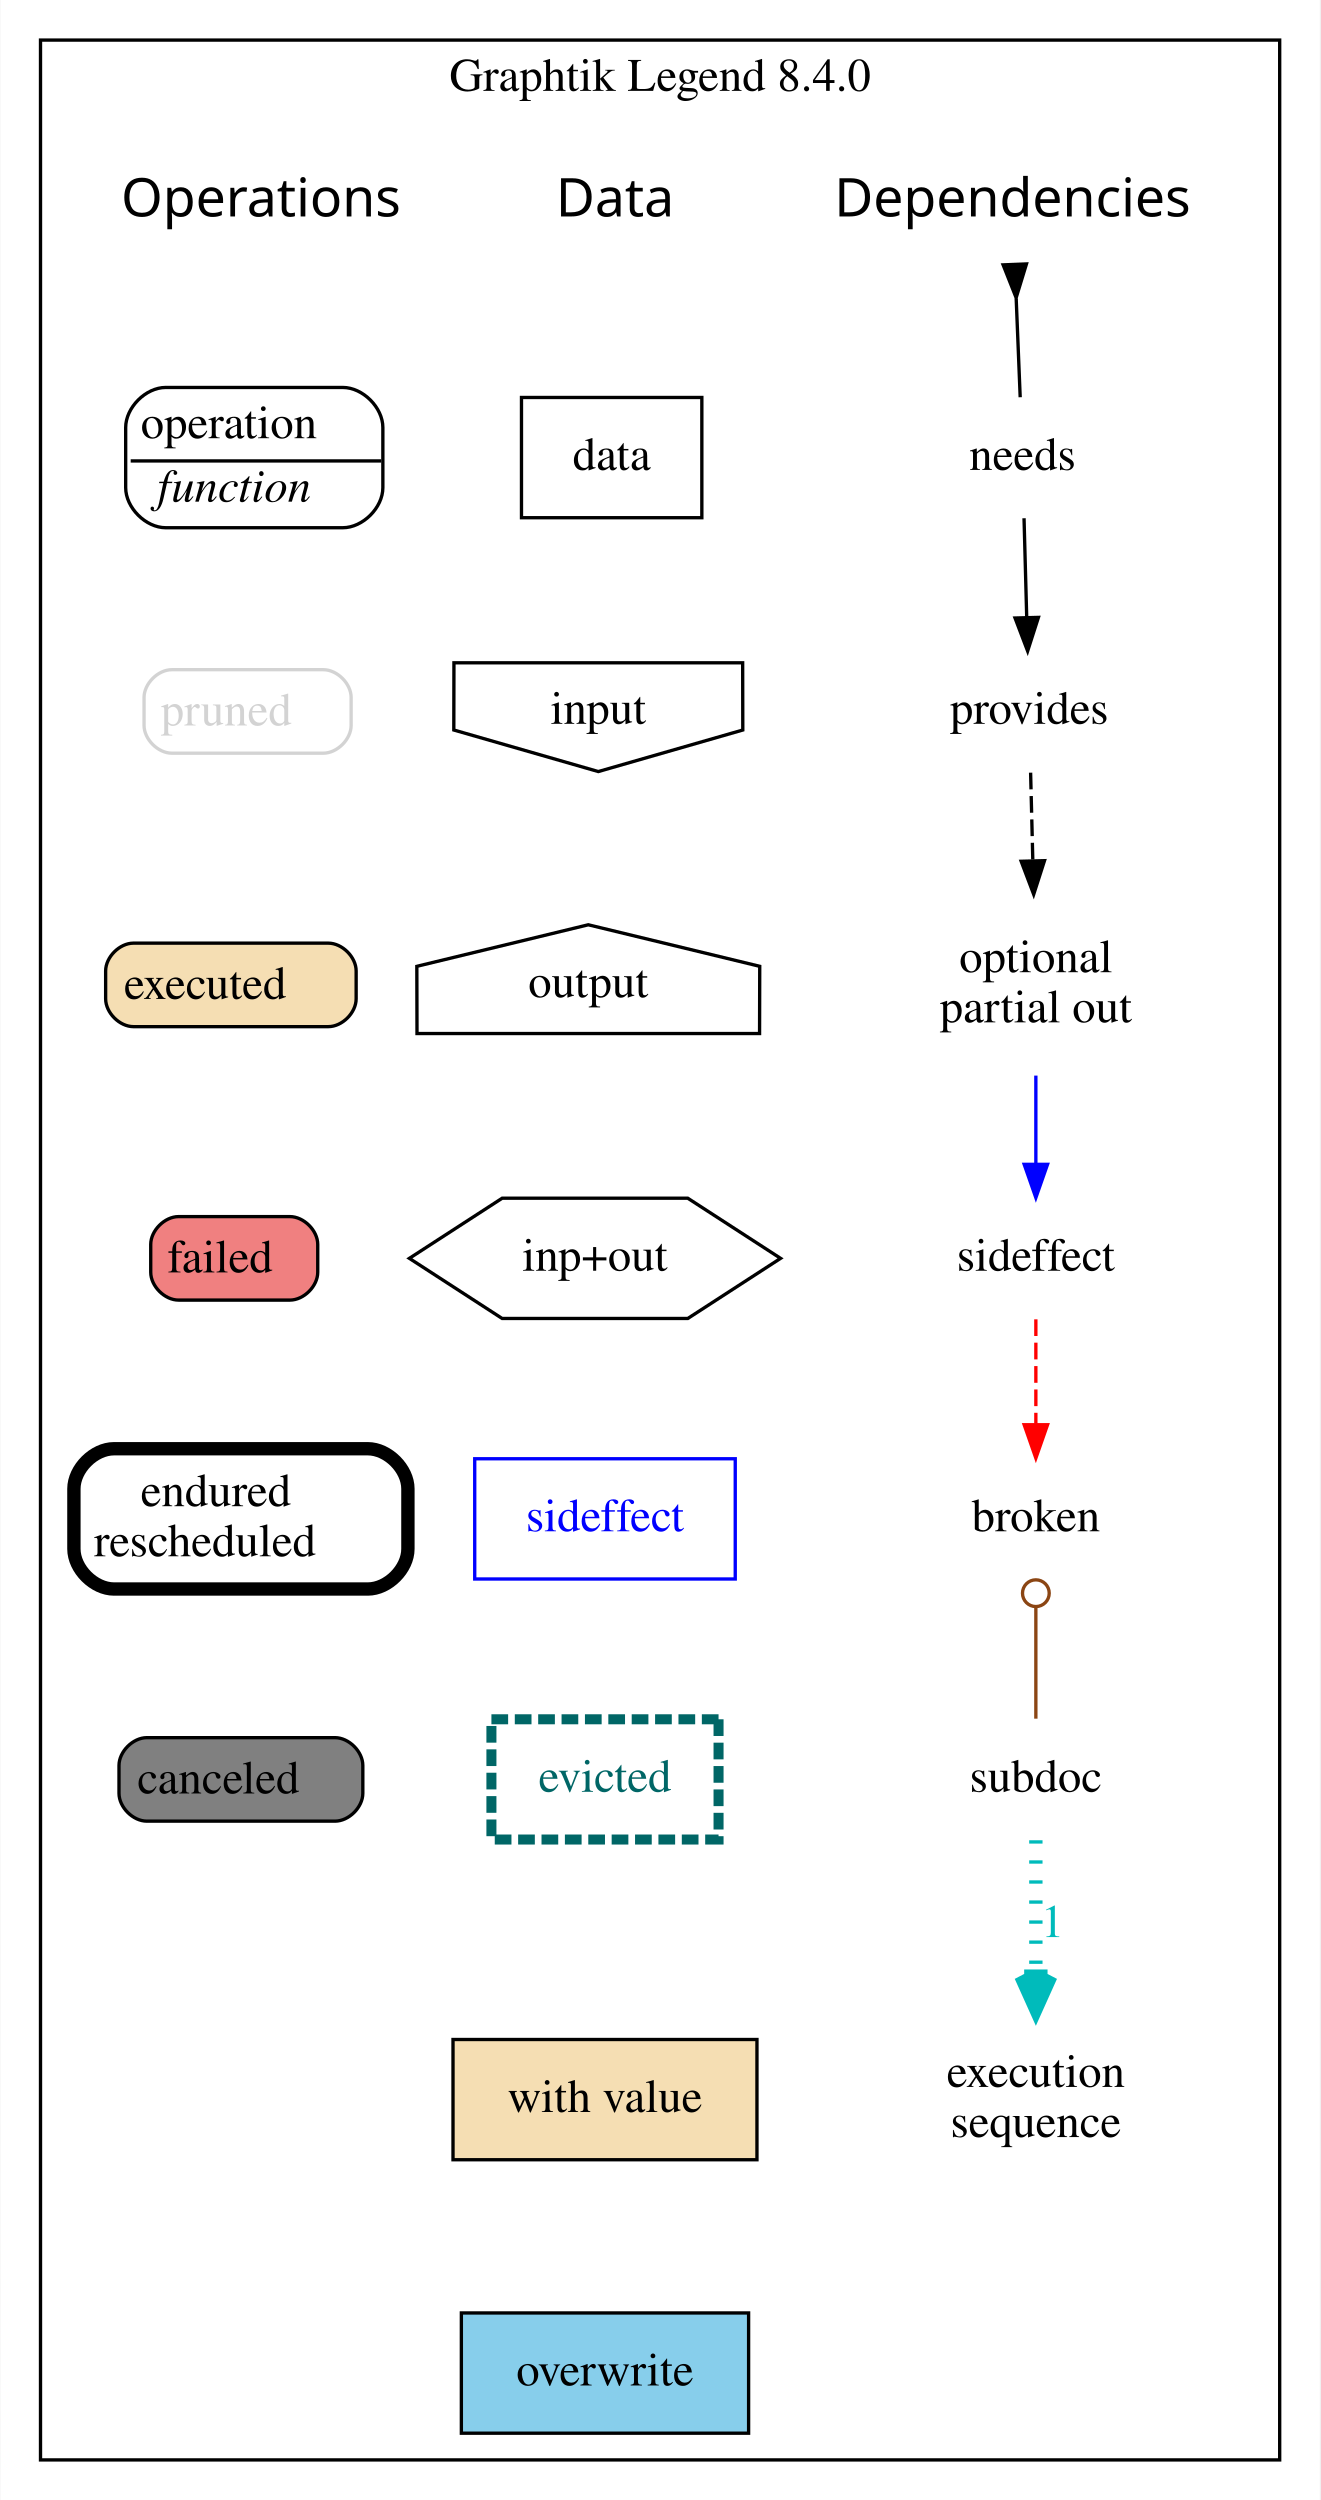
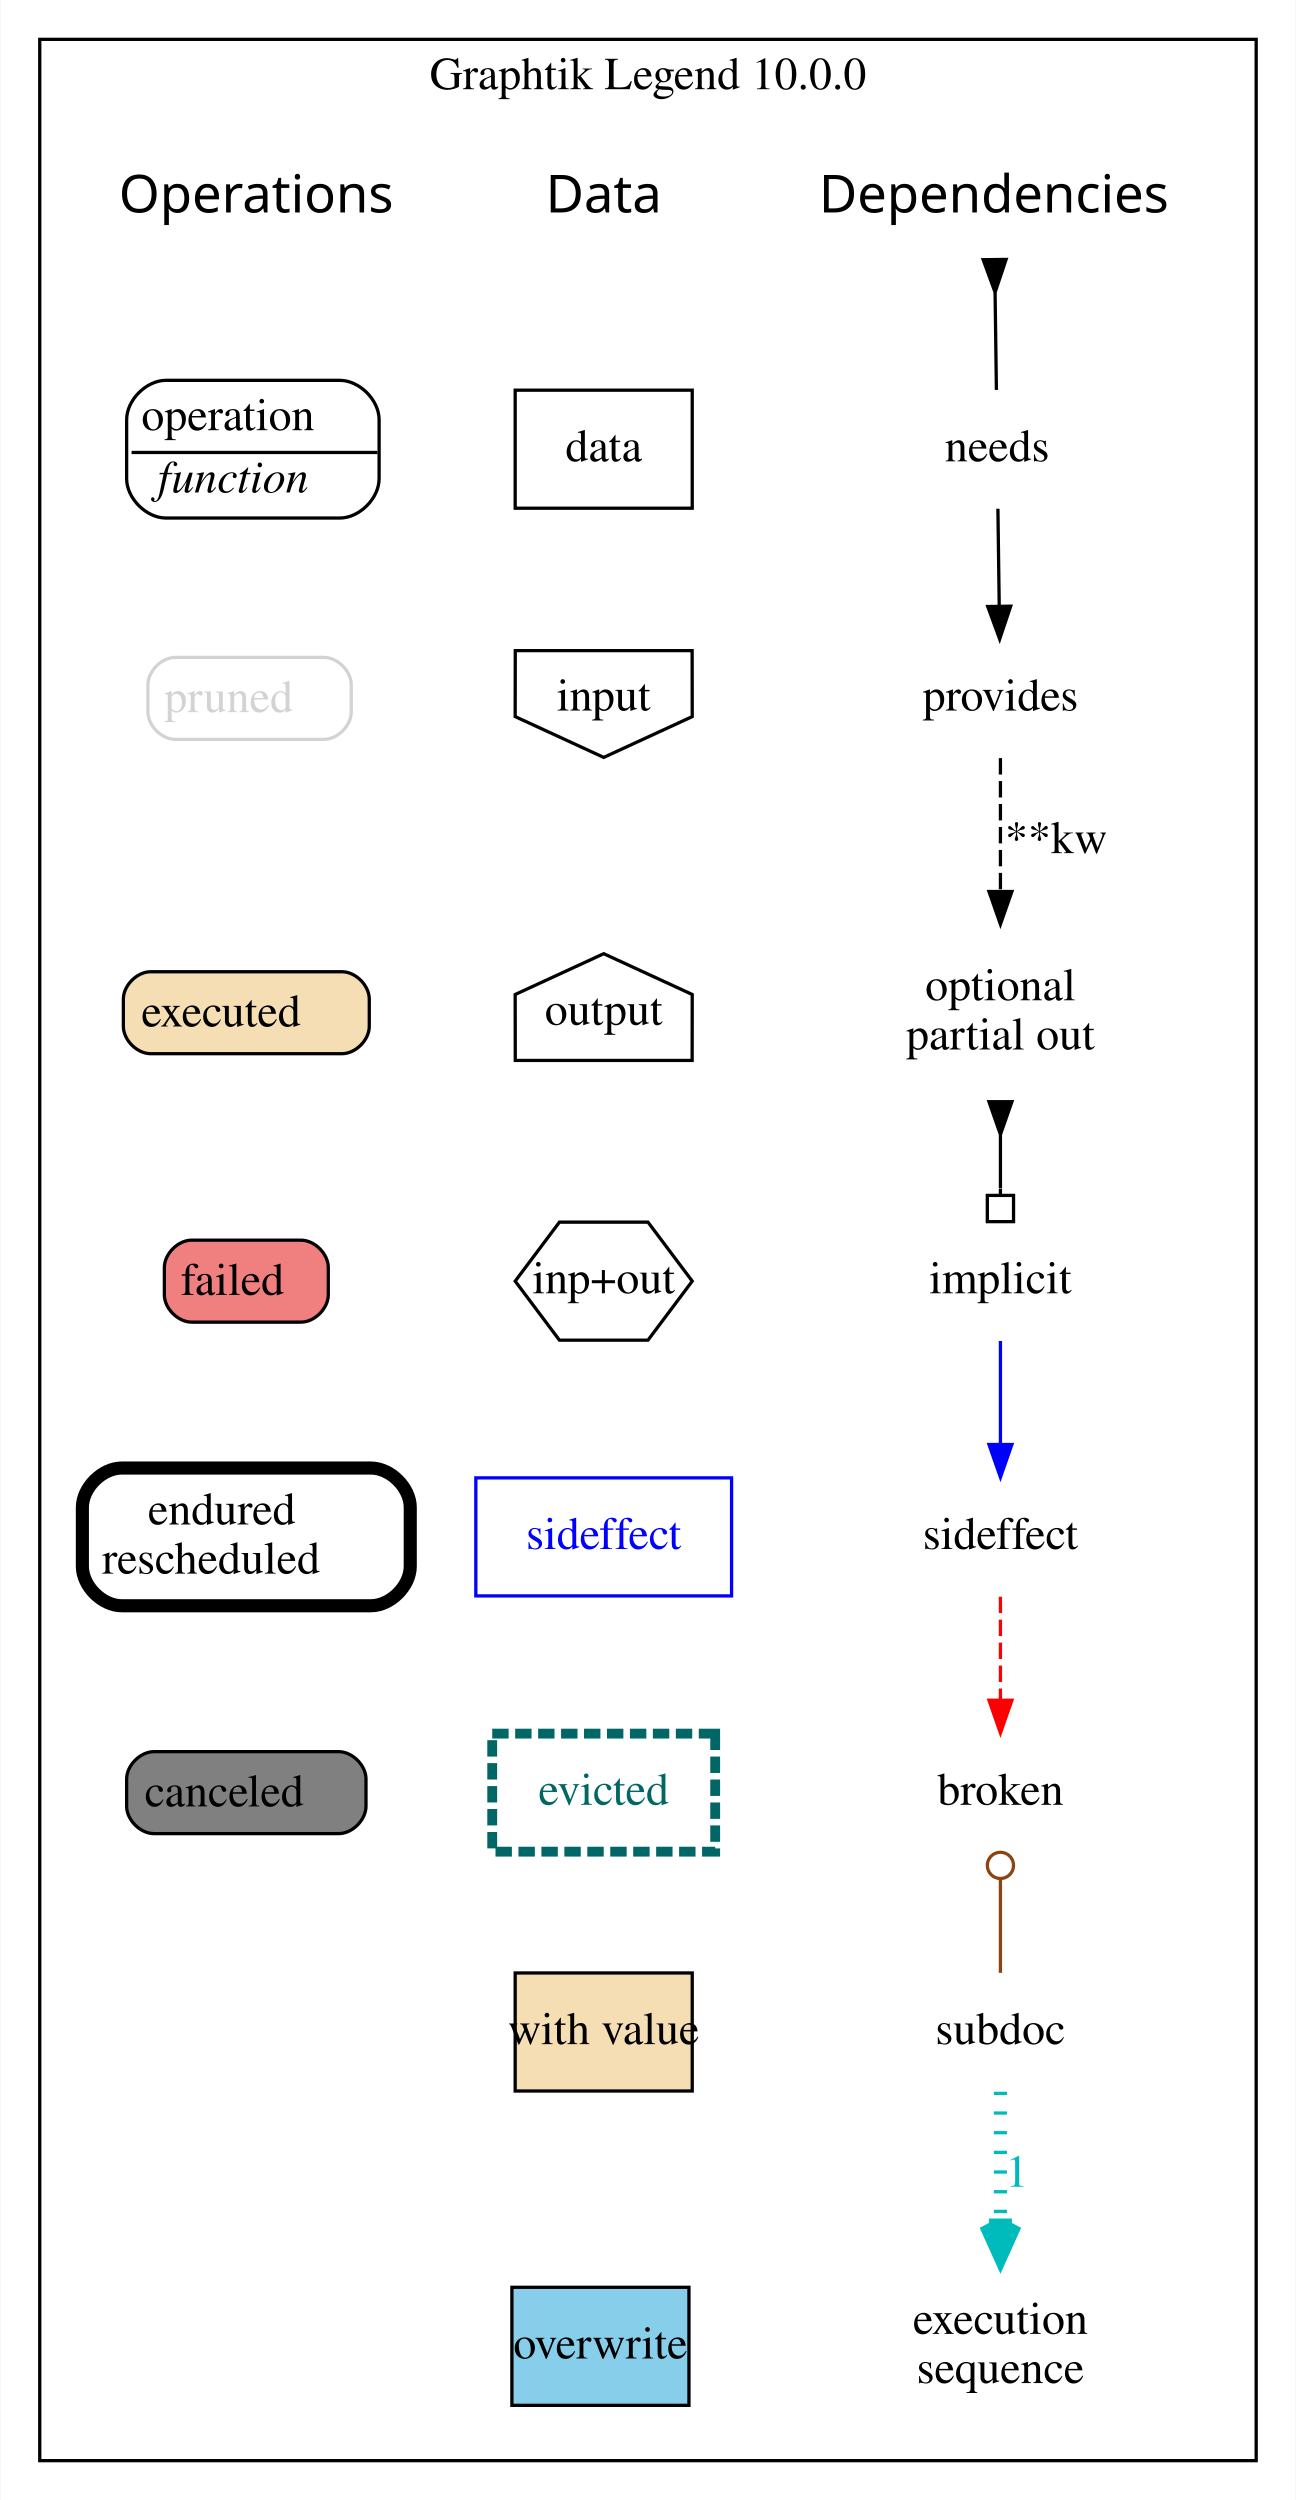
- <svg xmlns="http://www.w3.org/2000/svg" xmlns:xlink="http://www.w3.org/1999/xlink" width="395pt" height="748pt" viewBox="0.00 0.00 395.00 748.48">
-   <g id="graph0" class="graph" transform="scale(1 1) rotate(0) translate(4 744.48)">
-     <polygon fill="white" stroke="transparent" points="-4,4 -4,-744.48 391,-744.48 391,4 -4,4" />
+ <svg xmlns="http://www.w3.org/2000/svg" xmlns:xlink="http://www.w3.org/1999/xlink" width="395pt" height="762pt" viewBox="0.00 0.00 395.00 762.48">
+   <g id="graph0" class="graph" transform="scale(1 1) rotate(0) translate(4 758.48)">
+     <polygon fill="white" stroke="transparent" points="-4,4 -4,-758.48 391,-758.48 391,4 -4,4" />
    <g id="clust1" class="cluster">
-       <polygon fill="none" stroke="black" points="8,-8 8,-732.48 379,-732.48 379,-8 8,-8" />
-       <text text-anchor="middle" x="193.5" y="-717.28" font-family="Times,serif" font-size="14.00">Graphtik Legend 8.4.0</text>
+       <polygon fill="none" stroke="black" points="8,-8 8,-746.48 379,-746.48 379,-8 8,-8" />
+       <text text-anchor="middle" x="193.5" y="-731.28" font-family="Times,serif" font-size="14.00">Graphtik Legend 10.0.0</text>
    </g>
    <g id="node1" class="node">
-       <text text-anchor="middle" x="299" y="-679.68" font-family="bold italic" font-size="16.00">Dependencies</text>
+       <text text-anchor="middle" x="299" y="-693.68" font-family="bold italic" font-size="16.00">Dependencies</text>
    </g>
    <g id="node2" class="node">
-       <ellipse fill="none" stroke="transparent" cx="302" cy="-607.48" rx="38.19" ry="18" />
-       <text text-anchor="middle" x="302" y="-603.78" font-family="Times,serif" font-size="14.00">needs</text>
+       <ellipse fill="none" stroke="transparent" cx="300" cy="-621.48" rx="38.19" ry="18" />
+       <text text-anchor="middle" x="300" y="-617.78" font-family="Times,serif" font-size="14.00">needs</text>
    </g>
    <g id="edge1" class="edge">
      <g id="a_edge1">
-         <a xlink:href="https://graphtik.readthedocs.io/en/latest/arch.html#term-needs" xlink:title="Compulsory dependency from src `needs` data --&gt; dst Operation.">
-           <path fill="none" stroke="black" d="M300.11,-655.11C300.51,-645.21 300.95,-634.31 301.31,-625.55" />
-           <polygon fill="black" stroke="black" points="296.2,-665.18 300.1,-655.33 303.19,-665.46 296.2,-665.18" />
+         <a xlink:href="https://graphtik.readthedocs.io/en/latest/arch.html#term-needs" xlink:title="Compulsory dependency from src `needs` data --&gt; dst Operation." target="_top">
+           <path fill="none" stroke="black" d="M299.37,-669.11C299.5,-659.21 299.65,-648.31 299.77,-639.55" />
+           <polygon fill="black" stroke="black" points="295.73,-679.27 299.37,-669.32 302.73,-679.36 295.73,-679.27" />
        </a>
      </g>
    </g>
    <g id="node3" class="node">
-       <ellipse fill="none" stroke="transparent" cx="304" cy="-531.48" rx="50.89" ry="18" />
-       <text text-anchor="middle" x="304" y="-527.78" font-family="Times,serif" font-size="14.00">provides</text>
+       <ellipse fill="none" stroke="transparent" cx="301" cy="-545.48" rx="50.89" ry="18" />
+       <text text-anchor="middle" x="301" y="-541.78" font-family="Times,serif" font-size="14.00">provides</text>
    </g>
    <g id="edge2" class="edge">
      <g id="a_edge2">
-         <a xlink:title="Compulsory dependency from src Operation --&gt; dst `provides` data">
-           <path fill="none" stroke="black" d="M302.46,-589.32C302.7,-580.54 303,-569.64 303.26,-559.75" />
-           <polygon fill="black" stroke="black" points="306.77,-559.64 303.54,-549.55 299.77,-559.45 306.77,-559.64" />
+         <a xlink:title="Compulsory dependency from src Operation --&gt; dst `provides` data" target="_top">
+           <path fill="none" stroke="black" d="M300.23,-603.32C300.35,-594.54 300.5,-583.64 300.63,-573.75" />
+           <polygon fill="black" stroke="black" points="304.13,-573.6 300.77,-563.55 297.13,-573.5 304.13,-573.6" />
        </a>
      </g>
    </g>
    <g id="node4" class="node">
      <g id="a_node4">
-         <a xlink:href="https://graphtik.readthedocs.io/en/latest/arch.html#term-needs" xlink:title="Target operation may run without source `need` OR source operation may not `provide` target data.">
-           <ellipse fill="none" stroke="transparent" cx="306" cy="-449.61" rx="65.11" ry="26.74" />
-           <text text-anchor="middle" x="306" y="-453.41" font-family="Times,serif" font-size="14.00">optional</text>
-           <text text-anchor="middle" x="306" y="-438.41" font-family="Times,serif" font-size="14.00">partial out</text>
+         <a xlink:href="https://graphtik.readthedocs.io/en/latest/arch.html#term-needs" xlink:title="Target operation may run without source `need` OR source operation may not `provide` target data." target="_top">
+           <ellipse fill="none" stroke="transparent" cx="301" cy="-449.61" rx="65.11" ry="26.74" />
+           <text text-anchor="middle" x="301" y="-453.41" font-family="Times,serif" font-size="14.00">optional</text>
+           <text text-anchor="middle" x="301" y="-438.41" font-family="Times,serif" font-size="14.00">partial out</text>
        </a>
      </g>
    </g>
    <g id="edge3" class="edge">
-       <path fill="none" stroke="black" stroke-dasharray="5,2" d="M304.43,-513.15C304.63,-505.42 304.86,-496 305.09,-486.84" />
-       <polygon fill="black" stroke="black" points="308.59,-486.8 305.35,-476.71 301.6,-486.62 308.59,-486.8" />
+       <path fill="none" stroke="black" stroke-dasharray="5,2" d="M301,-527.26C301,-515.96 301,-500.75 301,-486.86" />
+       <polygon fill="black" stroke="black" points="304.5,-486.58 301,-476.58 297.5,-486.58 304.5,-486.58" />
+       <text text-anchor="middle" x="318" y="-498.28" font-family="Times,serif" font-size="14.00">**kw</text>
    </g>
    <g id="node5" class="node">
      <g id="a_node5">
-         <a xlink:href="https://graphtik.readthedocs.io/en/latest/arch.html#term-sideffects" xlink:title="Fictive data not consumed/produced by operation functions.">
-           <ellipse fill="none" stroke="transparent" cx="306" cy="-367.74" rx="50.89" ry="18" />
-           <text text-anchor="middle" x="306" y="-364.04" font-family="Times,serif" font-size="14.00">sideffect</text>
+         <a xlink:href="https://graphtik.readthedocs.io/en/latest/arch.html#term-implicit" xlink:title="A `need` passed in as **kw argument underlying fn." target="_top">
+           <ellipse fill="none" stroke="transparent" cx="301" cy="-367.74" rx="46.29" ry="18" />
+           <text text-anchor="middle" x="301" y="-364.04" font-family="Times,serif" font-size="14.00">implicit</text>
        </a>
      </g>
    </g>
    <g id="edge4" class="edge">
-       <path fill="none" stroke="blue" d="M306,-422.46C306,-414.01 306,-404.63 306,-396.1" />
-       <polygon fill="blue" stroke="blue" points="309.5,-395.89 306,-385.89 302.5,-395.89 309.5,-395.89" />
+       <path fill="none" stroke="black" d="M301,-412.29C301,-406.82 301,-401.27 301,-396.04" />
+       <polygon fill="black" stroke="black" points="297.5,-422.46 301,-412.46 304.5,-422.46 297.5,-422.46" />
+       <polygon fill="none" stroke="black" points="297,-385.89 305,-385.89 305,-393.89 297,-393.89 297,-385.89" />
+       <polyline fill="none" stroke="black" points="301,-393.89 301,-395.89 " />
    </g>
    <g id="node6" class="node">
      <g id="a_node6">
-         <a xlink:href="https://graphtik.readthedocs.io/en/latest/arch.html#term-partial outputs" xlink:title="Target data was not `provided` by source operation due to failure / partial-outs.">
-           <ellipse fill="none" stroke="transparent" cx="306" cy="-289.74" rx="42.79" ry="18" />
-           <text text-anchor="middle" x="306" y="-286.04" font-family="Times,serif" font-size="14.00">broken</text>
+         <a xlink:href="https://graphtik.readthedocs.io/en/latest/arch.html#term-sideffects" xlink:title="Fictive data not consumed/produced by operation functions." target="_top">
+           <ellipse fill="none" stroke="transparent" cx="301" cy="-289.74" rx="50.89" ry="18" />
+           <text text-anchor="middle" x="301" y="-286.04" font-family="Times,serif" font-size="14.00">sideffect</text>
        </a>
      </g>
    </g>
    <g id="edge5" class="edge">
-       <path fill="none" stroke="red" stroke-dasharray="5,2" d="M306,-349.49C306,-340.26 306,-328.67 306,-318.23" />
-       <polygon fill="red" stroke="red" points="309.5,-317.92 306,-307.92 302.5,-317.92 309.5,-317.92" />
+       <path fill="none" stroke="blue" d="M301,-349.49C301,-340.26 301,-328.67 301,-318.23" />
+       <polygon fill="blue" stroke="blue" points="304.5,-317.92 301,-307.92 297.5,-317.92 304.5,-317.92" />
    </g>
    <g id="node7" class="node">
      <g id="a_node7">
-         <a xlink:href="https://graphtik.readthedocs.io/en/latest/arch.html#term-jsonp" xlink:title="Parent --&gt; child document, accessed with `json pointer` dependencies.">
-           <ellipse fill="none" stroke="transparent" cx="306" cy="-211.74" rx="43.59" ry="18" />
-           <text text-anchor="middle" x="306" y="-208.04" font-family="Times,serif" font-size="14.00">subdoc</text>
+         <a xlink:href="https://graphtik.readthedocs.io/en/latest/arch.html#term-partial outputs" xlink:title="Target data was not `provided` by source operation due to failure / partial-outs." target="_top">
+           <ellipse fill="none" stroke="transparent" cx="301" cy="-211.74" rx="42.79" ry="18" />
+           <text text-anchor="middle" x="301" y="-208.04" font-family="Times,serif" font-size="14.00">broken</text>
        </a>
      </g>
    </g>
    <g id="edge6" class="edge">
-       <path fill="none" stroke="#8b4513" d="M306,-263.46C306,-252.44 306,-239.82 306,-229.92" />
-       <ellipse fill="none" stroke="#8b4513" cx="306" cy="-267.49" rx="4" ry="4" />
+       <path fill="none" stroke="red" stroke-dasharray="5,2" d="M301,-271.49C301,-262.26 301,-250.67 301,-240.23" />
+       <polygon fill="red" stroke="red" points="304.5,-239.92 301,-229.92 297.5,-239.92 304.5,-239.92" />
    </g>
    <g id="node8" class="node">
      <g id="a_node8">
-         <a xlink:href="https://graphtik.readthedocs.io/en/latest/arch.html#term-execution-steps" xlink:title="Sequence of execution steps.">
-           <ellipse fill="none" stroke="transparent" stroke-width="4" cx="306" cy="-115.87" rx="60.62" ry="26.74" />
-           <text text-anchor="middle" x="306" y="-119.67" font-family="Times,serif" font-size="14.00">execution</text>
-           <text text-anchor="middle" x="306" y="-104.67" font-family="Times,serif" font-size="14.00">sequence</text>
+         <a xlink:href="https://graphtik.readthedocs.io/en/latest/arch.html#term-jsonp" xlink:title="Parent --&gt; child document, accessed with `json pointer` dependencies." target="_top">
+           <ellipse fill="none" stroke="transparent" cx="301" cy="-138.74" rx="43.59" ry="18" />
+           <text text-anchor="middle" x="301" y="-135.04" font-family="Times,serif" font-size="14.00">subdoc</text>
        </a>
      </g>
    </g>
    <g id="edge7" class="edge">
-       <path fill="none" stroke="#00bbbb" stroke-width="4" stroke-dasharray="1,5" d="M306,-193.52C306,-182.22 306,-167.01 306,-153.12" />
-       <polygon fill="#00bbbb" stroke="#00bbbb" stroke-width="4" points="306,-142.84 310.5,-152.84 307.5,-147.84 307.5,-152.84 306,-152.84 304.5,-152.84 304.5,-147.84 301.5,-152.84 306,-142.84 306,-142.84" />
-       <text text-anchor="middle" x="311" y="-164.54" font-family="Times,serif" font-size="14.00" fill="#00bbbb">1</text>
+       <path fill="none" stroke="#8b4513" d="M301,-185.53C301,-176 301,-165.38 301,-156.77" />
+       <ellipse fill="none" stroke="#8b4513" cx="301" cy="-189.55" rx="4" ry="4" />
    </g>
    <g id="node9" class="node">
-       <text text-anchor="middle" x="180" y="-679.68" font-family="bold italic" font-size="16.00">Data</text>
+       <g id="a_node9">
+         <a xlink:href="https://graphtik.readthedocs.io/en/latest/arch.html#term-execution-steps" xlink:title="Sequence of execution steps." target="_top">
+           <ellipse fill="none" stroke="transparent" stroke-width="4" cx="301" cy="-42.87" rx="60.62" ry="26.74" />
+           <text text-anchor="middle" x="301" y="-46.67" font-family="Times,serif" font-size="14.00">execution</text>
+           <text text-anchor="middle" x="301" y="-31.67" font-family="Times,serif" font-size="14.00">sequence</text>
+         </a>
+       </g>
+     </g>
+     <g id="edge8" class="edge">
+       <path fill="none" stroke="#00bbbb" stroke-width="4" stroke-dasharray="1,5" d="M301,-120.52C301,-109.22 301,-94.01 301,-80.12" />
+       <polygon fill="#00bbbb" stroke="#00bbbb" stroke-width="4" points="301,-69.84 305.5,-79.84 302.5,-74.84 302.5,-79.84 301,-79.84 299.5,-79.84 299.5,-74.84 296.5,-79.84 301,-69.84 301,-69.84" />
+       <text text-anchor="middle" x="306" y="-91.54" font-family="Times,serif" font-size="14.00" fill="#00bbbb">1</text>
    </g>
    <g id="node10" class="node">
-       <g id="a_node10">
-         <a xlink:href="https://graphtik.readthedocs.io/en/latest/arch.html#term-graph" xlink:title="Any data not given or asked.">
-           <polygon fill="none" stroke="black" points="206,-625.48 152,-625.48 152,-589.48 206,-589.48 206,-625.48" />
-           <text text-anchor="middle" x="179" y="-603.78" font-family="Times,serif" font-size="14.00">data</text>
-         </a>
-       </g>
+       <text text-anchor="middle" x="180" y="-693.68" font-family="bold italic" font-size="16.00">Data</text>
    </g>
    <g id="node11" class="node">
      <g id="a_node11">
-         <a xlink:href="https://graphtik.readthedocs.io/en/latest/arch.html#term-inputs" xlink:title="Solution value given into the computation.">
-           <polygon fill="none" stroke="black" points="131.74,-525.92 175,-513.48 218.26,-525.92 218.22,-546.04 131.78,-546.04 131.74,-525.92" />
-           <text text-anchor="middle" x="175" y="-527.78" font-family="Times,serif" font-size="14.00">input</text>
+         <a xlink:href="https://graphtik.readthedocs.io/en/latest/arch.html#term-graph" xlink:title="Any data not given or asked." target="_top">
+           <polygon fill="none" stroke="black" points="207,-639.48 153,-639.48 153,-603.48 207,-603.48 207,-639.48" />
+           <text text-anchor="middle" x="180" y="-617.78" font-family="Times,serif" font-size="14.00">data</text>
        </a>
      </g>
    </g>
    <g id="node12" class="node">
      <g id="a_node12">
-         <a xlink:href="https://graphtik.readthedocs.io/en/latest/arch.html#term-outputs" xlink:title="Solution value asked from the computation.">
-           <polygon fill="none" stroke="black" points="223.33,-455.17 172,-467.61 120.67,-455.17 120.72,-435.05 223.28,-435.05 223.33,-455.17" />
-           <text text-anchor="middle" x="172" y="-445.91" font-family="Times,serif" font-size="14.00">output</text>
+         <a xlink:href="https://graphtik.readthedocs.io/en/latest/arch.html#term-inputs" xlink:title="Solution value given into the computation." target="_top">
+           <polygon fill="none" stroke="black" points="153,-539.92 180,-527.48 207,-539.92 206.97,-560.04 153.03,-560.04 153,-539.92" />
+           <text text-anchor="middle" x="180" y="-541.78" font-family="Times,serif" font-size="14.00">input</text>
        </a>
      </g>
    </g>
    <g id="node13" class="node">
      <g id="a_node13">
-         <a xlink:href="https://graphtik.readthedocs.io/en/latest/arch.html#term-dependency" xlink:title="Data both given and asked.">
-           <polygon fill="none" stroke="black" points="229.57,-367.74 201.79,-385.74 146.21,-385.74 118.43,-367.74 146.21,-349.74 201.79,-349.74 229.57,-367.74" />
-           <text text-anchor="middle" x="174" y="-364.04" font-family="Times,serif" font-size="14.00">inp+out</text>
+         <a xlink:href="https://graphtik.readthedocs.io/en/latest/arch.html#term-outputs" xlink:title="Solution value asked from the computation." target="_top">
+           <polygon fill="none" stroke="black" points="207,-455.17 180,-467.61 153,-455.17 153.03,-435.05 206.97,-435.05 207,-455.17" />
+           <text text-anchor="middle" x="180" y="-445.91" font-family="Times,serif" font-size="14.00">output</text>
+         </a>
+       </g>
+     </g>
+     <g id="node14" class="node">
+       <g id="a_node14">
+         <a xlink:href="https://graphtik.readthedocs.io/en/latest/arch.html#term-dependency" xlink:title="Data both given and asked." target="_top">
+           <polygon fill="none" stroke="black" points="207,-367.74 193.5,-385.74 166.5,-385.74 153,-367.74 166.5,-349.74 193.5,-349.74 207,-367.74" />
+           <text text-anchor="middle" x="180" y="-364.04" font-family="Times,serif" font-size="14.00">inp+out</text>
+         </a>
+       </g>
+     </g>
+     <g id="node16" class="node">
+       <g id="a_node16">
+         <a xlink:href="https://graphtik.readthedocs.io/en/latest/arch.html#term-sideffects" xlink:title="Fictive data not consumed/produced by operation functions." target="_top">
+           <polygon fill="none" stroke="blue" points="219,-307.74 141,-307.74 141,-271.74 219,-271.74 219,-307.74" />
+           <text text-anchor="middle" x="180" y="-286.04" font-family="Times,serif" font-size="14.00" fill="blue">sideffect</text>
        </a>
      </g>
    </g>
    <g id="node15" class="node">
      <g id="a_node15">
-         <a xlink:href="https://graphtik.readthedocs.io/en/latest/arch.html#term-sideffects" xlink:title="Fictive data not consumed/produced by operation functions.">
-           <polygon fill="none" stroke="blue" points="216,-307.74 138,-307.74 138,-271.74 216,-271.74 216,-307.74" />
-           <text text-anchor="middle" x="177" y="-286.04" font-family="Times,serif" font-size="14.00" fill="blue">sideffect</text>
-         </a>
-       </g>
-     </g>
-     <g id="node14" class="node">
-       <g id="a_node14">
-         <a xlink:href="https://graphtik.readthedocs.io/en/latest/arch.html#term-evictions" xlink:title="Instruction step to erase data from solution, to save memory.">
-           <polygon fill="none" stroke="#006666" stroke-width="3" stroke-dasharray="5,2" points="211,-229.74 143,-229.74 143,-193.74 211,-193.74 211,-229.74" />
-           <text text-anchor="middle" x="177" y="-208.04" font-family="Times,serif" font-size="14.00" fill="#006666">evicted</text>
-         </a>
-       </g>
-     </g>
-     <g id="node16" class="node">
-       <g id="a_node16">
-         <a xlink:href="https://graphtik.readthedocs.io/en/latest/arch.html#term-solution" xlink:title="Data contained in the solution.">
-           <polygon fill="wheat" stroke="black" points="222.5,-133.87 131.5,-133.87 131.5,-97.87 222.5,-97.87 222.5,-133.87" />
-           <text text-anchor="middle" x="177" y="-112.17" font-family="Times,serif" font-size="14.00">with value</text>
+         <a xlink:href="https://graphtik.readthedocs.io/en/latest/arch.html#term-evictions" xlink:title="Instruction step to erase data from solution, to save memory." target="_top">
+           <polygon fill="none" stroke="#006666" stroke-width="3" stroke-dasharray="5,2" points="214,-229.74 146,-229.74 146,-193.74 214,-193.74 214,-229.74" />
+           <text text-anchor="middle" x="180" y="-208.04" font-family="Times,serif" font-size="14.00" fill="#006666">evicted</text>
        </a>
      </g>
    </g>
    <g id="node17" class="node">
      <g id="a_node17">
-         <a xlink:href="https://graphtik.readthedocs.io/en/latest/arch.html#term-overwrite" xlink:title="More than 1 values exist in solution with this name.">
-           <polygon fill="SkyBlue" stroke="black" points="220,-52 134,-52 134,-16 220,-16 220,-52" />
-           <text text-anchor="middle" x="177" y="-30.3" font-family="Times,serif" font-size="14.00">overwrite</text>
+         <a xlink:href="https://graphtik.readthedocs.io/en/latest/arch.html#term-solution" xlink:title="Data contained in the solution." target="_top">
+           <polygon fill="wheat" stroke="black" points="207,-156.74 153,-156.74 153,-120.74 207,-120.74 207,-156.74" />
+           <text text-anchor="middle" x="180" y="-135.04" font-family="Times,serif" font-size="14.00">with value</text>
        </a>
      </g>
    </g>
    <g id="node18" class="node">
-       <text text-anchor="middle" x="74" y="-679.68" font-family="bold italic" font-size="16.00">Operations</text>
+       <g id="a_node18">
+         <a xlink:href="https://graphtik.readthedocs.io/en/latest/arch.html#term-overwrite" xlink:title="More than 1 values exist in solution with this name." target="_top">
+           <polygon fill="SkyBlue" stroke="black" points="206,-60.87 152,-60.87 152,-24.87 206,-24.87 206,-60.87" />
+           <text text-anchor="middle" x="179" y="-39.17" font-family="Times,serif" font-size="14.00">overwrite</text>
+         </a>
+       </g>
    </g>
    <g id="node19" class="node">
-       <g id="a_node19">
-         <a xlink:href="https://graphtik.readthedocs.io/en/latest/arch.html#term-operation" xlink:title="A function with needs &amp; provides.">
-           <polyline fill="none" stroke="black" points="35,-606.48 110,-606.48 " />
-           <text text-anchor="start" x="38" y="-613.28" font-family="Times,serif" font-size="14.00">operation</text>
-           <text text-anchor="start" x="43" y="-594.28" font-family="Times,serif" font-style="italic" font-size="14.00">function</text>
-           <path fill="none" stroke="black" d="M45.5,-586.48C45.5,-586.48 98.5,-586.48 98.5,-586.48 104.5,-586.48 110.5,-592.48 110.5,-598.48 110.5,-598.48 110.5,-616.48 110.5,-616.48 110.5,-622.48 104.5,-628.48 98.5,-628.48 98.5,-628.48 45.5,-628.48 45.5,-628.48 39.5,-628.48 33.5,-622.48 33.5,-616.48 33.5,-616.48 33.5,-598.48 33.5,-598.48 33.5,-592.48 39.5,-586.48 45.5,-586.48" />
-         </a>
-       </g>
+       <text text-anchor="middle" x="74" y="-693.68" font-family="bold italic" font-size="16.00">Operations</text>
    </g>
    <g id="node20" class="node">
      <g id="a_node20">
-         <a xlink:href="https://graphtik.readthedocs.io/en/latest/arch.html#term-prune" xlink:title="Operation excluded from plan.">
-           <text text-anchor="start" x="44" y="-527.28" font-family="Times,serif" font-size="14.00" fill="#d3d3d3">pruned</text>
-           <path fill="none" stroke="#d3d3d3" d="M47.33,-518.98C47.33,-518.98 92.67,-518.98 92.67,-518.98 96.83,-518.98 101,-523.15 101,-527.31 101,-527.31 101,-535.65 101,-535.65 101,-539.81 96.83,-543.98 92.67,-543.98 92.67,-543.98 47.33,-543.98 47.33,-543.98 43.17,-543.98 39,-539.81 39,-535.65 39,-535.65 39,-527.31 39,-527.31 39,-523.15 43.17,-518.98 47.33,-518.98" />
+         <a xlink:href="https://graphtik.readthedocs.io/en/latest/arch.html#term-operation" xlink:title="A function with needs &amp; provides." target="_top">
+           <polyline fill="none" stroke="black" points="36,-620.48 111,-620.48 " />
+           <text text-anchor="start" x="39" y="-627.28" font-family="Times,serif" font-size="14.00">operation</text>
+           <text text-anchor="start" x="44" y="-608.28" font-family="Times,serif" font-style="italic" font-size="14.00">function</text>
+           <path fill="none" stroke="black" d="M46.5,-600.48C46.5,-600.48 99.5,-600.48 99.5,-600.48 105.5,-600.48 111.5,-606.48 111.5,-612.48 111.5,-612.48 111.5,-630.48 111.5,-630.48 111.5,-636.48 105.5,-642.48 99.5,-642.48 99.5,-642.48 46.5,-642.48 46.5,-642.48 40.5,-642.48 34.5,-636.48 34.5,-630.48 34.5,-630.48 34.5,-612.48 34.5,-612.48 34.5,-606.48 40.5,-600.48 46.5,-600.48" />
        </a>
      </g>
    </g>
    <g id="node21" class="node">
      <g id="a_node21">
-         <a xlink:href="https://graphtik.readthedocs.io/en/latest/arch.html#term-solution" xlink:title="Operation executed successfully.">
-           <path fill="wheat" stroke="transparent" d="M35.83,-437.11C35.83,-437.11 94.17,-437.11 94.17,-437.11 98.33,-437.11 102.5,-441.28 102.5,-445.44 102.5,-445.44 102.5,-453.78 102.5,-453.78 102.5,-457.94 98.33,-462.11 94.17,-462.11 94.17,-462.11 35.83,-462.11 35.83,-462.11 31.67,-462.11 27.5,-457.94 27.5,-453.78 27.5,-453.78 27.5,-445.44 27.5,-445.44 27.5,-441.28 31.67,-437.11 35.83,-437.11" />
-           <text text-anchor="start" x="33" y="-445.41" font-family="Times,serif" font-size="14.00">executed</text>
-           <path fill="none" stroke="black" d="M35.83,-437.11C35.83,-437.11 94.17,-437.11 94.17,-437.11 98.33,-437.11 102.5,-441.28 102.5,-445.44 102.5,-445.44 102.5,-453.78 102.5,-453.78 102.5,-457.94 98.33,-462.11 94.17,-462.11 94.17,-462.11 35.83,-462.11 35.83,-462.11 31.67,-462.11 27.5,-457.94 27.5,-453.78 27.5,-453.78 27.5,-445.44 27.5,-445.44 27.5,-441.28 31.67,-437.11 35.83,-437.11" />
+         <a xlink:href="https://graphtik.readthedocs.io/en/latest/arch.html#term-prune" xlink:title="Operation excluded from plan." target="_top">
+           <text text-anchor="start" x="46" y="-541.28" font-family="Times,serif" font-size="14.00" fill="#d3d3d3">pruned</text>
+           <path fill="none" stroke="#d3d3d3" d="M49.33,-532.98C49.33,-532.98 94.67,-532.98 94.67,-532.98 98.83,-532.98 103,-537.15 103,-541.31 103,-541.31 103,-549.65 103,-549.65 103,-553.81 98.83,-557.98 94.67,-557.98 94.67,-557.98 49.33,-557.98 49.33,-557.98 45.17,-557.98 41,-553.81 41,-549.65 41,-549.65 41,-541.31 41,-541.31 41,-537.15 45.17,-532.98 49.33,-532.98" />
        </a>
      </g>
    </g>
    <g id="node22" class="node">
      <g id="a_node22">
-         <a xlink:href="https://graphtik.readthedocs.io/en/latest/arch.html#term-endurance" xlink:title="Failed operation - downstream ops will cancel.">
-           <path fill="LightCoral" stroke="transparent" d="M49.33,-355.24C49.33,-355.24 82.67,-355.24 82.67,-355.24 86.83,-355.24 91,-359.41 91,-363.57 91,-363.57 91,-371.91 91,-371.91 91,-376.07 86.83,-380.24 82.67,-380.24 82.67,-380.24 49.33,-380.24 49.33,-380.24 45.17,-380.24 41,-376.07 41,-371.91 41,-371.91 41,-363.57 41,-363.57 41,-359.41 45.17,-355.24 49.33,-355.24" />
-           <text text-anchor="start" x="46" y="-363.54" font-family="Times,serif" font-size="14.00">failed</text>
-           <path fill="none" stroke="black" d="M49.33,-355.24C49.33,-355.24 82.67,-355.24 82.67,-355.24 86.83,-355.24 91,-359.41 91,-363.57 91,-363.57 91,-371.91 91,-371.91 91,-376.07 86.83,-380.24 82.67,-380.24 82.67,-380.24 49.33,-380.24 49.33,-380.24 45.17,-380.24 41,-376.07 41,-371.91 41,-371.91 41,-363.57 41,-363.57 41,-359.41 45.17,-355.24 49.33,-355.24" />
+         <a xlink:href="https://graphtik.readthedocs.io/en/latest/arch.html#term-solution" xlink:title="Operation executed successfully." target="_top">
+           <path fill="wheat" stroke="transparent" d="M41.83,-437.11C41.83,-437.11 100.17,-437.11 100.17,-437.11 104.33,-437.11 108.5,-441.28 108.5,-445.44 108.5,-445.44 108.5,-453.78 108.5,-453.78 108.5,-457.94 104.33,-462.11 100.17,-462.11 100.17,-462.11 41.83,-462.11 41.83,-462.11 37.67,-462.11 33.5,-457.94 33.5,-453.78 33.5,-453.78 33.5,-445.44 33.5,-445.44 33.5,-441.28 37.67,-437.11 41.83,-437.11" />
+           <text text-anchor="start" x="39" y="-445.41" font-family="Times,serif" font-size="14.00">executed</text>
+           <path fill="none" stroke="black" d="M41.83,-437.11C41.83,-437.11 100.17,-437.11 100.17,-437.11 104.33,-437.11 108.5,-441.28 108.5,-445.44 108.5,-445.44 108.5,-453.78 108.5,-453.78 108.5,-457.94 104.33,-462.11 100.17,-462.11 100.17,-462.11 41.83,-462.11 41.83,-462.11 37.67,-462.11 33.5,-457.94 33.5,-453.78 33.5,-453.78 33.5,-445.44 33.5,-445.44 33.5,-441.28 37.67,-437.11 41.83,-437.11" />
        </a>
      </g>
    </g>
    <g id="node23" class="node">
      <g id="a_node23">
-         <a xlink:href="https://graphtik.readthedocs.io/en/latest/arch.html#term-reschedulling" xlink:title="Operation may fail or provide partial outputs so `net` must reschedule.">
-           <text text-anchor="start" x="38" y="-293.54" font-family="Times,serif" font-size="14.00">endured</text>
-           <text text-anchor="start" x="24" y="-278.54" font-family="Times,serif" font-size="14.00">rescheduled</text>
-           <path fill="none" stroke="black" stroke-width="4" d="M30,-268.74C30,-268.74 106,-268.74 106,-268.74 112,-268.74 118,-274.74 118,-280.74 118,-280.74 118,-298.74 118,-298.74 118,-304.74 112,-310.74 106,-310.74 106,-310.74 30,-310.74 30,-310.74 24,-310.74 18,-304.74 18,-298.74 18,-298.74 18,-280.74 18,-280.74 18,-274.74 24,-268.74 30,-268.74" />
+         <a xlink:href="https://graphtik.readthedocs.io/en/latest/arch.html#term-endurance" xlink:title="Failed operation - downstream ops will cancel." target="_top">
+           <path fill="LightCoral" stroke="transparent" d="M54.33,-355.24C54.33,-355.24 87.67,-355.24 87.67,-355.24 91.83,-355.24 96,-359.41 96,-363.57 96,-363.57 96,-371.91 96,-371.91 96,-376.07 91.83,-380.24 87.67,-380.24 87.67,-380.24 54.33,-380.24 54.33,-380.24 50.17,-380.24 46,-376.07 46,-371.91 46,-371.91 46,-363.57 46,-363.57 46,-359.41 50.17,-355.24 54.33,-355.24" />
+           <text text-anchor="start" x="51" y="-363.54" font-family="Times,serif" font-size="14.00">failed</text>
+           <path fill="none" stroke="black" d="M54.33,-355.24C54.33,-355.24 87.67,-355.24 87.67,-355.24 91.83,-355.24 96,-359.41 96,-363.57 96,-363.57 96,-371.91 96,-371.91 96,-376.07 91.83,-380.24 87.67,-380.24 87.67,-380.24 54.33,-380.24 54.33,-380.24 50.17,-380.24 46,-376.07 46,-371.91 46,-371.91 46,-363.57 46,-363.57 46,-359.41 50.17,-355.24 54.33,-355.24" />
        </a>
      </g>
    </g>
    <g id="node24" class="node">
      <g id="a_node24">
-         <a xlink:href="https://graphtik.readthedocs.io/en/latest/arch.html#term-reschedule" xlink:title="Canceled operation due to failures or partial outputs upstream.">
-           <path fill="Grey" stroke="transparent" d="M39.83,-199.24C39.83,-199.24 96.17,-199.24 96.17,-199.24 100.33,-199.24 104.5,-203.41 104.5,-207.57 104.5,-207.57 104.5,-215.91 104.5,-215.91 104.5,-220.07 100.33,-224.24 96.17,-224.24 96.17,-224.24 39.83,-224.24 39.83,-224.24 35.67,-224.24 31.5,-220.07 31.5,-215.91 31.5,-215.91 31.5,-207.57 31.5,-207.57 31.5,-203.41 35.67,-199.24 39.83,-199.24" />
-           <text text-anchor="start" x="37" y="-207.54" font-family="Times,serif" font-size="14.00">canceled</text>
-           <path fill="none" stroke="black" d="M39.83,-199.24C39.83,-199.24 96.17,-199.24 96.17,-199.24 100.33,-199.24 104.5,-203.41 104.5,-207.57 104.5,-207.57 104.5,-215.91 104.5,-215.91 104.5,-220.07 100.33,-224.24 96.17,-224.24 96.17,-224.24 39.83,-224.24 39.83,-224.24 35.67,-224.24 31.5,-220.07 31.5,-215.91 31.5,-215.91 31.5,-207.57 31.5,-207.57 31.5,-203.41 35.67,-199.24 39.83,-199.24" />
+         <a xlink:href="https://graphtik.readthedocs.io/en/latest/arch.html#term-reschedulling" xlink:title="Operation may fail or provide partial outputs so `net` must reschedule." target="_top">
+           <text text-anchor="start" x="41" y="-293.54" font-family="Times,serif" font-size="14.00">endured</text>
+           <text text-anchor="start" x="27" y="-278.54" font-family="Times,serif" font-size="14.00">rescheduled</text>
+           <path fill="none" stroke="black" stroke-width="4" d="M33,-268.74C33,-268.74 109,-268.74 109,-268.74 115,-268.74 121,-274.74 121,-280.74 121,-280.74 121,-298.74 121,-298.74 121,-304.74 115,-310.74 109,-310.74 109,-310.74 33,-310.74 33,-310.74 27,-310.74 21,-304.74 21,-298.74 21,-298.74 21,-280.74 21,-280.74 21,-274.74 27,-268.74 33,-268.74" />
+         </a>
+       </g>
+     </g>
+     <g id="node25" class="node">
+       <g id="a_node25">
+         <a xlink:href="https://graphtik.readthedocs.io/en/latest/arch.html#term-reschedule" xlink:title="Canceled operation due to failures or partial outputs upstream." target="_top">
+           <path fill="Grey" stroke="transparent" d="M42.83,-199.24C42.83,-199.24 99.17,-199.24 99.17,-199.24 103.33,-199.24 107.5,-203.41 107.5,-207.57 107.5,-207.57 107.5,-215.91 107.5,-215.91 107.5,-220.07 103.33,-224.24 99.17,-224.24 99.17,-224.24 42.83,-224.24 42.83,-224.24 38.67,-224.24 34.5,-220.07 34.5,-215.91 34.5,-215.91 34.5,-207.57 34.5,-207.57 34.5,-203.41 38.67,-199.24 42.83,-199.24" />
+           <text text-anchor="start" x="40" y="-207.54" font-family="Times,serif" font-size="14.00">canceled</text>
+           <path fill="none" stroke="black" d="M42.83,-199.24C42.83,-199.24 99.17,-199.24 99.17,-199.24 103.33,-199.24 107.5,-203.41 107.5,-207.57 107.5,-207.57 107.5,-215.91 107.5,-215.91 107.5,-220.07 103.33,-224.24 99.17,-224.24 99.17,-224.24 42.83,-224.24 42.83,-224.24 38.67,-224.24 34.5,-220.07 34.5,-215.91 34.5,-215.91 34.5,-207.57 34.5,-207.57 34.5,-203.41 38.67,-199.24 42.83,-199.24" />
        </a>
      </g>
    </g>
  </g>
</svg>
